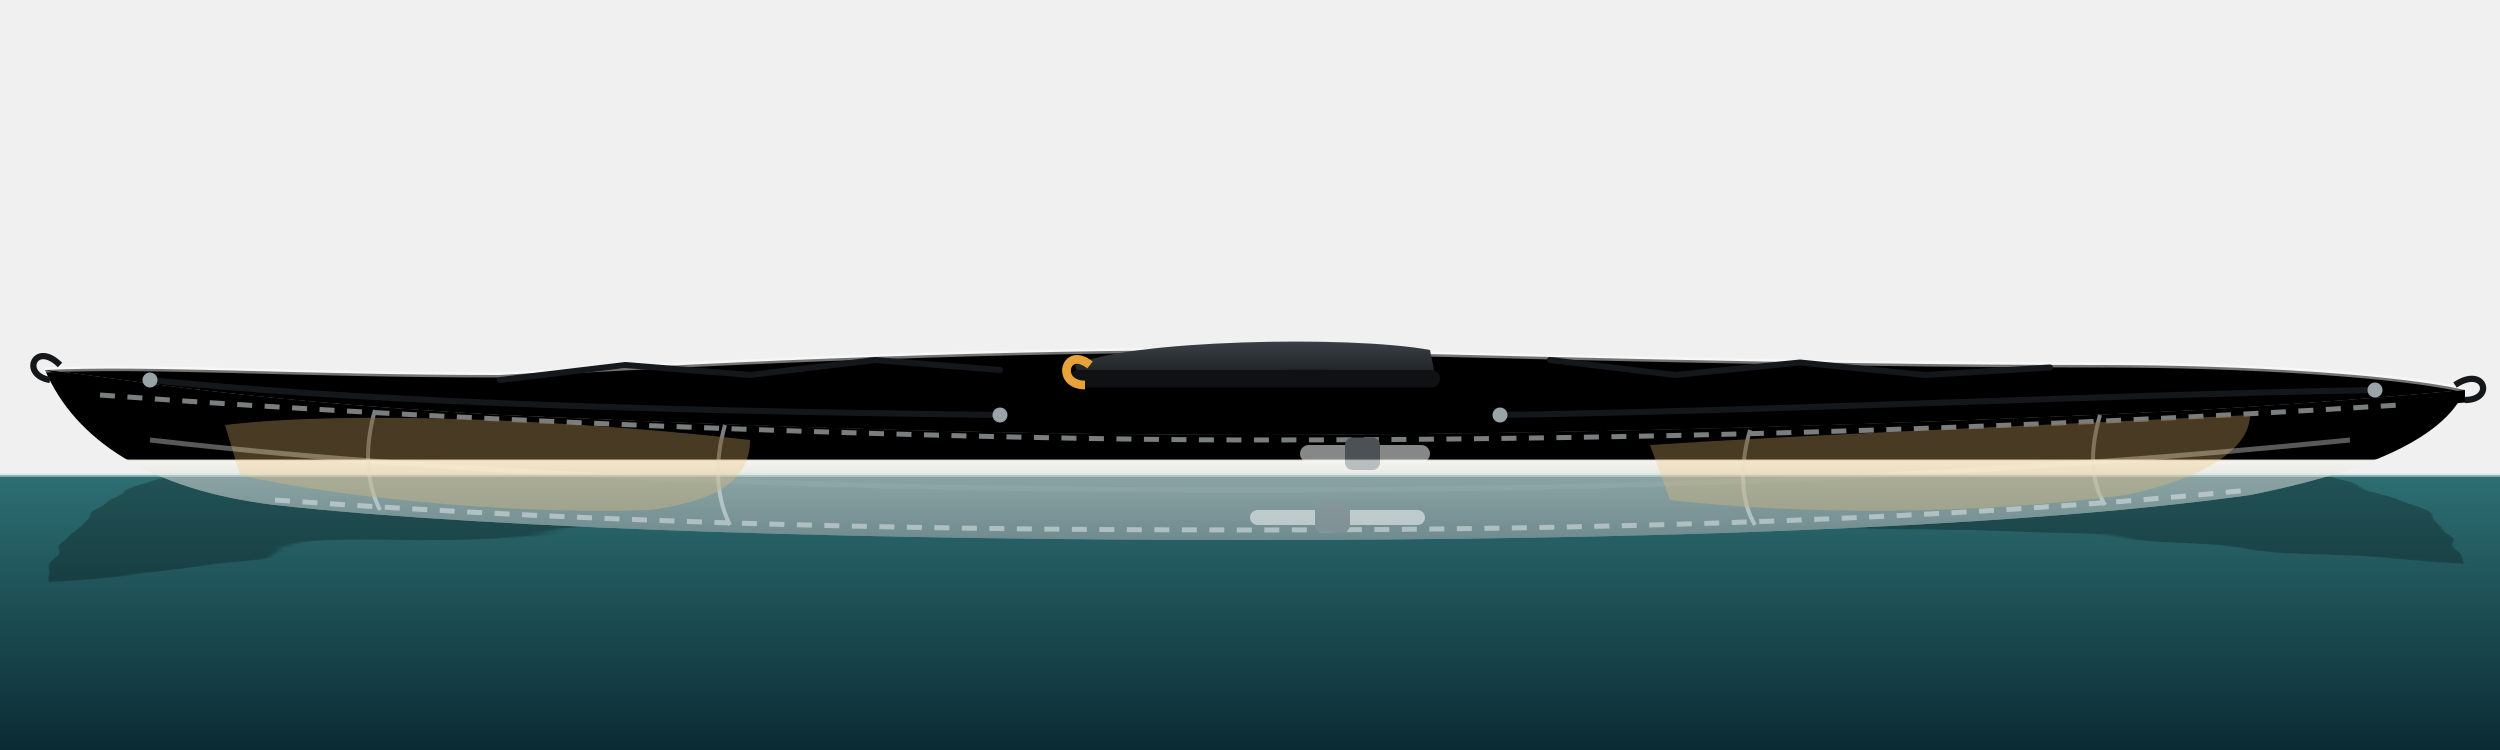
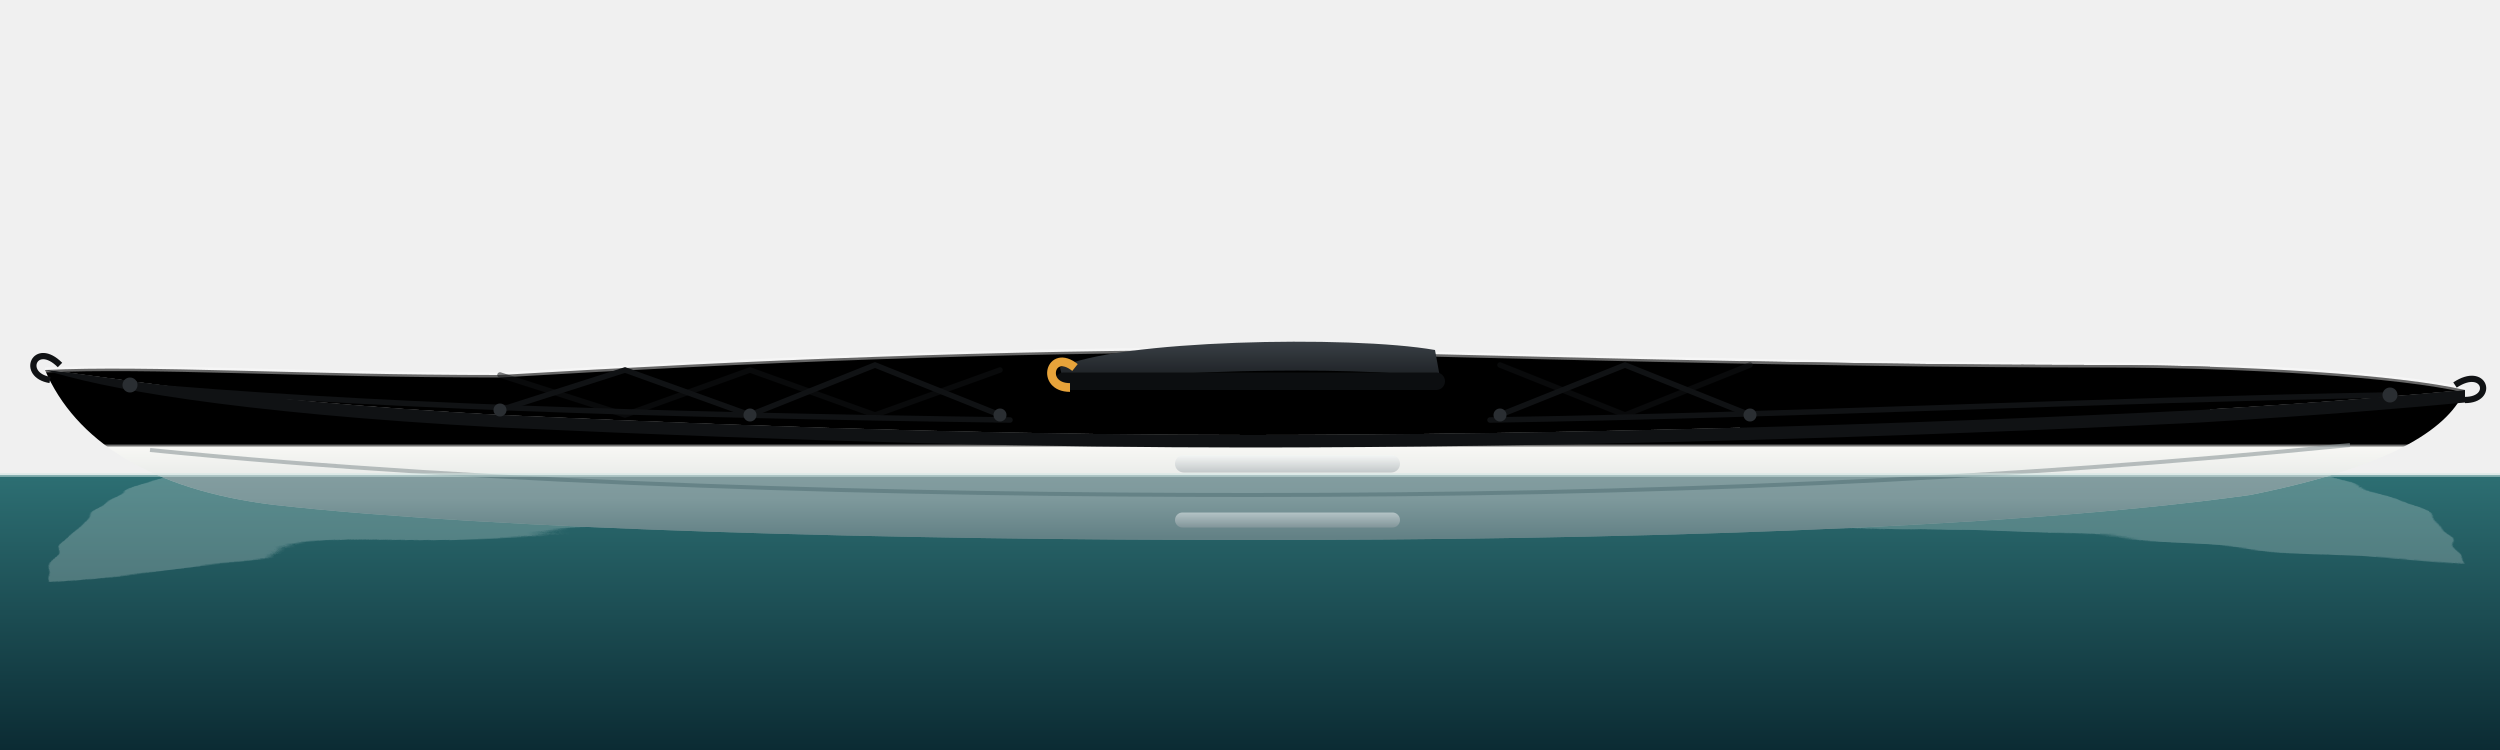
<svg xmlns="http://www.w3.org/2000/svg" viewBox="0 0 1000 300" width="1000" height="300">
  <defs>
    <linearGradient id="kWater" x1="0" y1="0" x2="0" y2="1">
      <stop offset="0" stop-color="#2d6f73" />
      <stop offset="1" stop-color="#0b2b33" />
    </linearGradient>
    <linearGradient id="kHull" x1="0" y1="140" x2="0" y2="215" gradientUnits="userSpaceOnUse">
      <stop offset="0" stop-color="{{DECK_HI}}" />
-       <stop offset="0.35" stop-color="{{DECK}}" />
-       <stop offset="0.58" stop-color="{{DECK_LO}}" />
-       <stop offset="0.59" stop-color="#f4f3ee" />
-       <stop offset="1" stop-color="#b7c0c0" />
+       <stop offset="0.3" stop-color="{{DECK}}" />
+       <stop offset="0.5" stop-color="{{DECK_LO}}" />
+       <stop offset="0.52" stop-color="#f7f7f4" />
+       <stop offset="0.8" stop-color="#dfe3e1" />
+       <stop offset="1" stop-color="#aab4b5" />
    </linearGradient>
    <linearGradient id="kDeck" x1="0" y1="0" x2="0" y2="1">
      <stop offset="0" stop-color="{{DECK_HI}}" />
      <stop offset="1" stop-color="{{DECK}}" />
    </linearGradient>
+     <linearGradient id="kPanel" x1="0" y1="140" x2="0" y2="178" gradientUnits="userSpaceOnUse">
+       <stop offset="0" stop-color="{{PANEL}}" />
+       <stop offset="0.45" stop-color="{{PANEL}}" />
+       <stop offset="1" stop-color="{{PANEL_LO}}" />
+     </linearGradient>
+     <linearGradient id="kMark" x1="0" y1="140" x2="0" y2="178" gradientUnits="userSpaceOnUse">
+       <stop offset="0" stop-color="{{MARK}}" />
+       <stop offset="0.5" stop-color="{{MARK}}" />
+       <stop offset="1" stop-color="{{MARK_LO}}" />
+     </linearGradient>
    <linearGradient id="kNeo" x1="0" y1="0" x2="0" y2="1">
      <stop offset="0" stop-color="#3a4046" />
      <stop offset="1" stop-color="#15181b" />
+     </linearGradient>
+     <linearGradient id="kJack" x1="0" y1="0" x2="0" y2="1">
+       <stop offset="0" stop-color="#f4f7f8" />
+       <stop offset="1" stop-color="#9aa3a8" />
    </linearGradient>
    <filter id="kRipple" x="-5%" y="-10%" width="110%" height="130%">
      <feTurbulence type="fractalNoise" baseFrequency="0.008 0.12" numOctaves="2" seed="7" />
      <feDisplacementMap in="SourceGraphic" scale="10" xChannelSelector="R" yChannelSelector="G" />
    </filter>
    <clipPath id="kBelow">
      <rect x="0" y="190" width="1000" height="110" />
    </clipPath>
    <path id="kShape" d="M18 148 C40 150 90 160 200 166 C330 172 420 174 500 174 C620 174 760 170 880 164 C930 161 965 158 986 156 C980 170 960 186 900 198 C800 212 640 216 500 216 C360 216 200 212 110 202 C60 196 30 176 18 148 Z" />
+     <path id="kCrown" d="M18 148 C40 150 90 160 200 166 C330 172 420 174 500 174 C620 174 760 170 880 164 C930 161 965 158 986 156 C960 150 900 146 840 146 C720 146 600 142 500 140 C400 140 300 144 200 150 C120 150 60 146 18 148 Z" />
+     <clipPath id="kTop">
+       <use href="#kCrown" />
+       <path d="M18 148 C40 150 90 160 200 166 C330 172 420 174 500 174 C620 174 760 170 880 164 C930 161 965 158 986 156 L986 162 C965 164 930 167 880 170 C760 176 620 180 500 180 C420 180 330 178 200 172 C90 166 40 156 18 148 Z" />
+     </clipPath>
  </defs>
  <rect x="0" y="190" width="1000" height="110" fill="url(#kWater)" />
-   <g filter="url(#kRipple)" opacity="0.26" transform="translate(0 380) scale(1 -1)">
-     <use href="#kShape" fill="{{DECK}}" />
+   <g filter="url(#kRipple)" opacity="0.24" transform="translate(0 380) scale(1 -1)">
+     <use href="#kShape" fill="#e9eeec" />
  </g>
  <use href="#kShape" fill="url(#kHull)" />
-   <path d="M18 148 C40 150 90 160 200 166 C330 172 420 174 500 174 C620 174 760 170 880 164 C930 161 965 158 986 156 C960 150 900 146 840 146 C720 146 600 142 500 140 C400 140 300 144 200 150 C120 150 60 146 18 148 Z" fill="url(#kDeck)" />
-   <path d="M18 148 C60 146 120 150 200 150 C300 144 400 140 500 140 C600 142 720 146 840 146 C900 146 960 150 986 156" stroke="#ffffff" stroke-width="2" fill="none" opacity="0.45" />
-   <path d="M18 148 C40 150 90 160 200 166 C330 172 420 174 500 174 C620 174 760 170 880 164 C930 161 965 158 986 156 L986 161 C965 163 930 166 880 169 C760 175 620 179 500 179 C420 179 330 177 200 171 C90 165 40 155 18 148 Z" fill="{{ACCENT}}" />
-   <path d="M60 176 C200 192 360 196 500 196 C660 196 800 190 940 176" stroke="#ffffff" stroke-width="2" fill="none" opacity="0.35" />
+   <use href="#kCrown" fill="url(#kDeck)" />
+   <g clip-path="url(#kTop)">
+     <path d="M696 130 L884 130 L884 170 C820 173 760 176 696 178 Z" fill="url(#kPanel)" opacity="{{PANEL_ON}}" />
+     <path d="M732 182 L772 182 L870 132 L838 132 Z" fill="url(#kMark)" />
+   </g>
+   <path d="M18 148 C60 146 120 150 200 150 C300 144 400 140 500 140 C600 142 720 146 840 146 C900 146 960 150 986 156" stroke="#ffffff" stroke-width="2" fill="none" opacity="0.4" />
+   <path d="M18 148 C40 150 90 160 200 166 C330 172 420 174 500 174 C620 174 760 170 880 164 C930 161 965 158 986 156 L986 161 C965 163 930 166 880 169 C760 175 620 179 500 179 C420 179 330 177 200 171 C90 165 40 155 18 148 Z" fill="#101214" />
+   <path d="M60 180 C200 194 360 198 500 198 C660 198 800 192 940 178" stroke="#8d989a" stroke-width="1.6" fill="none" opacity="0.6" />
  <g clip-path="url(#kBelow)">
-     <use href="#kShape" fill="#1b4d55" opacity="0.45" />
+     <use href="#kShape" fill="#1b4d55" opacity="0.5" />
  </g>
  <path d="M0 190 L1000 190" stroke="#cfe6e3" stroke-width="1.5" opacity="0.55" />
-   <g opacity="0.55">
-     <path d="M40 158 C200 170 400 176 500 176 C650 176 800 172 960 162" stroke="#dfe6e8" stroke-width="2" stroke-dasharray="6 5" fill="none" />
-     <path d="M110 200 C250 210 380 212 500 212 C640 212 780 208 900 196" stroke="#dfe6e8" stroke-width="2" stroke-dasharray="6 5" fill="none" />
-     <g stroke="#dfe6e8" stroke-width="1.6" fill="none">
-       <path d="M150 164 C146 178 146 192 152 204" />
-       <path d="M290 170 C286 184 286 198 292 210" />
-       <path d="M700 172 C696 186 696 200 702 210" />
-       <path d="M840 166 C836 180 836 192 842 202" />
+   <g opacity="0.5" fill="none" stroke-linecap="round">
+     <path d="M96 174 C150 168 240 172 330 180 C330 194 318 204 290 206 C220 208 140 200 100 192 Z" fill="{{BAG}}" stroke="none" />
+     <path d="M650 182 C720 178 820 172 900 168 C900 182 880 194 850 200 C790 208 720 208 658 204 Z" fill="{{BAG}}" stroke="none" />
+     <g stroke="{{FRAME_FORE}}" stroke-width="3">
+       <path d="M44 160 C200 172 360 178 470 178" />
+       <path d="M70 184 C200 198 360 202 470 202" />
+       <path d="M110 200 C250 210 380 212 470 212" />
    </g>
-     <path d="M90 170 C140 164 230 168 300 176 C300 190 290 200 260 204 C200 206 130 198 96 190 Z" fill="#f2c572" opacity="0.55" />
-     <path d="M660 178 C720 174 820 170 900 166 C900 180 880 192 850 198 C790 206 720 206 668 200 Z" fill="#f2c572" opacity="0.55" />
-     <rect x="520" y="178" width="52" height="7" rx="3.5" fill="#f4f7f8" />
-     <rect x="538" y="175" width="14" height="13" rx="3" fill="#8b949a" />
-     <rect x="500" y="204" width="70" height="6" rx="3" fill="#f4f7f8" />
-     <rect x="526" y="201" width="14" height="12" rx="3" fill="#8b949a" />
+     <g stroke="{{FRAME_AFT}}" stroke-width="3">
+       <path d="M560 178 C700 178 820 172 956 162" />
+       <path d="M560 202 C700 202 820 196 930 182" />
+       <path d="M560 212 C660 212 780 208 900 196" />
+     </g>
+     <g stroke-width="5">
+       <path d="M180 166 C176 180 176 194 182 206" stroke="{{RIB}}" />
+       <path d="M330 172 C326 186 326 200 332 212" stroke="{{RIB}}" />
+       <path d="M680 176 C676 190 676 202 682 212" stroke="{{RIB}}" />
+       <path d="M830 168 C826 182 826 194 832 204" stroke="{{RIB}}" />
+     </g>
+     <g stroke-width="1.5">
+       <path d="M184 166 C180 180 180 194 186 206" stroke="{{FRAME_FORE}}" />
+       <path d="M334 172 C330 186 330 200 336 212" stroke="{{FRAME_FORE}}" />
+       <path d="M676 176 C672 190 672 202 678 212" stroke="{{FRAME_AFT}}" />
+       <path d="M826 168 C822 182 822 194 828 204" stroke="{{FRAME_AFT}}" />
+     </g>
+     <path d="M26 152 L62 162 L64 184 L44 176 Z" fill="{{STEM}}" stroke="none" />
+     <path d="M978 158 L940 166 L936 186 L958 176 Z" fill="{{STEM}}" stroke="none" />
+     <rect x="470" y="182" width="90" height="7" rx="3.5" fill="url(#kJack)" stroke="none" />
+     <rect x="500" y="179" width="16" height="13" rx="3" fill="{{FRAME_FORE}}" stroke="none" />
+     <rect x="470" y="205" width="90" height="6" rx="3" fill="url(#kJack)" stroke="none" />
+     <rect x="520" y="202" width="16" height="12" rx="3" fill="{{FRAME_FORE}}" stroke="none" />
  </g>
-   <path d="M430 146 C450 136 540 134 572 140 L574 150 C540 146 452 148 432 154 Z" fill="url(#kNeo)" />
-   <rect x="428" y="148" width="148" height="7" rx="3.5" fill="#0f1113" />
-   <path d="M436 146 C426 138 422 154 434 154" stroke="#e7a33a" stroke-width="3.5" fill="none" />
-   <g stroke="#15181b" stroke-width="2.4" stroke-linecap="round" fill="none">
-     <path d="M60 152 C140 160 240 164 400 166" />
-     <path d="M600 166 C720 164 840 158 950 156" />
-     <path d="M200 152 L250 146 L300 150 L350 144 L400 148" />
-     <path d="M620 144 L670 150 L720 145 L770 150 L820 147" />
+   <path d="M424 147 C446 136 540 134 574 140 L576 151 C540 146 450 148 426 155 Z" fill="url(#kNeo)" />
+   <rect x="422" y="149" width="156" height="7" rx="3.5" fill="#0c0e10" />
+   <path d="M430 147 C420 139 416 155 428 155" stroke="#e7a33a" stroke-width="3.5" fill="none" />
+   <g stroke="#101214" stroke-width="2.2" stroke-linecap="round" fill="none">
+     <path d="M52 154 C140 162 260 166 404 168" />
+     <path d="M596 168 C720 166 840 160 956 158" />
+     <path d="M200 164 L250 148 L300 166 L350 146 L400 166" />
+     <path d="M200 150 L250 166 L300 148 L350 166 L400 148" opacity="0.55" />
+     <path d="M600 166 L650 146 L700 166" />
+     <path d="M600 146 L650 166 L700 146" opacity="0.55" />
  </g>
-   <g fill="#9aa3a8">
-     <circle cx="60" cy="152" r="3" />
-     <circle cx="400" cy="166" r="3" />
-     <circle cx="600" cy="166" r="3" />
-     <circle cx="950" cy="156" r="3" />
+   <g fill="#2a2e32">
+     <circle cx="52" cy="154" r="3" />
+     <circle cx="200" cy="164" r="2.6" />
+     <circle cx="300" cy="166" r="2.6" />
+     <circle cx="400" cy="166" r="2.6" />
+     <circle cx="600" cy="166" r="2.6" />
+     <circle cx="700" cy="166" r="2.6" />
+     <circle cx="956" cy="158" r="3" />
  </g>
-   <path d="M24 146 C14 136 8 150 20 152" stroke="#15181b" stroke-width="2.5" fill="none" />
-   <path d="M982 154 C994 146 998 160 986 160" stroke="#15181b" stroke-width="2.5" fill="none" />
+   <path d="M24 146 C14 136 8 150 20 152" stroke="#101214" stroke-width="2.5" fill="none" />
+   <path d="M982 154 C994 146 998 160 986 160" stroke="#101214" stroke-width="2.5" fill="none" />
</svg>
